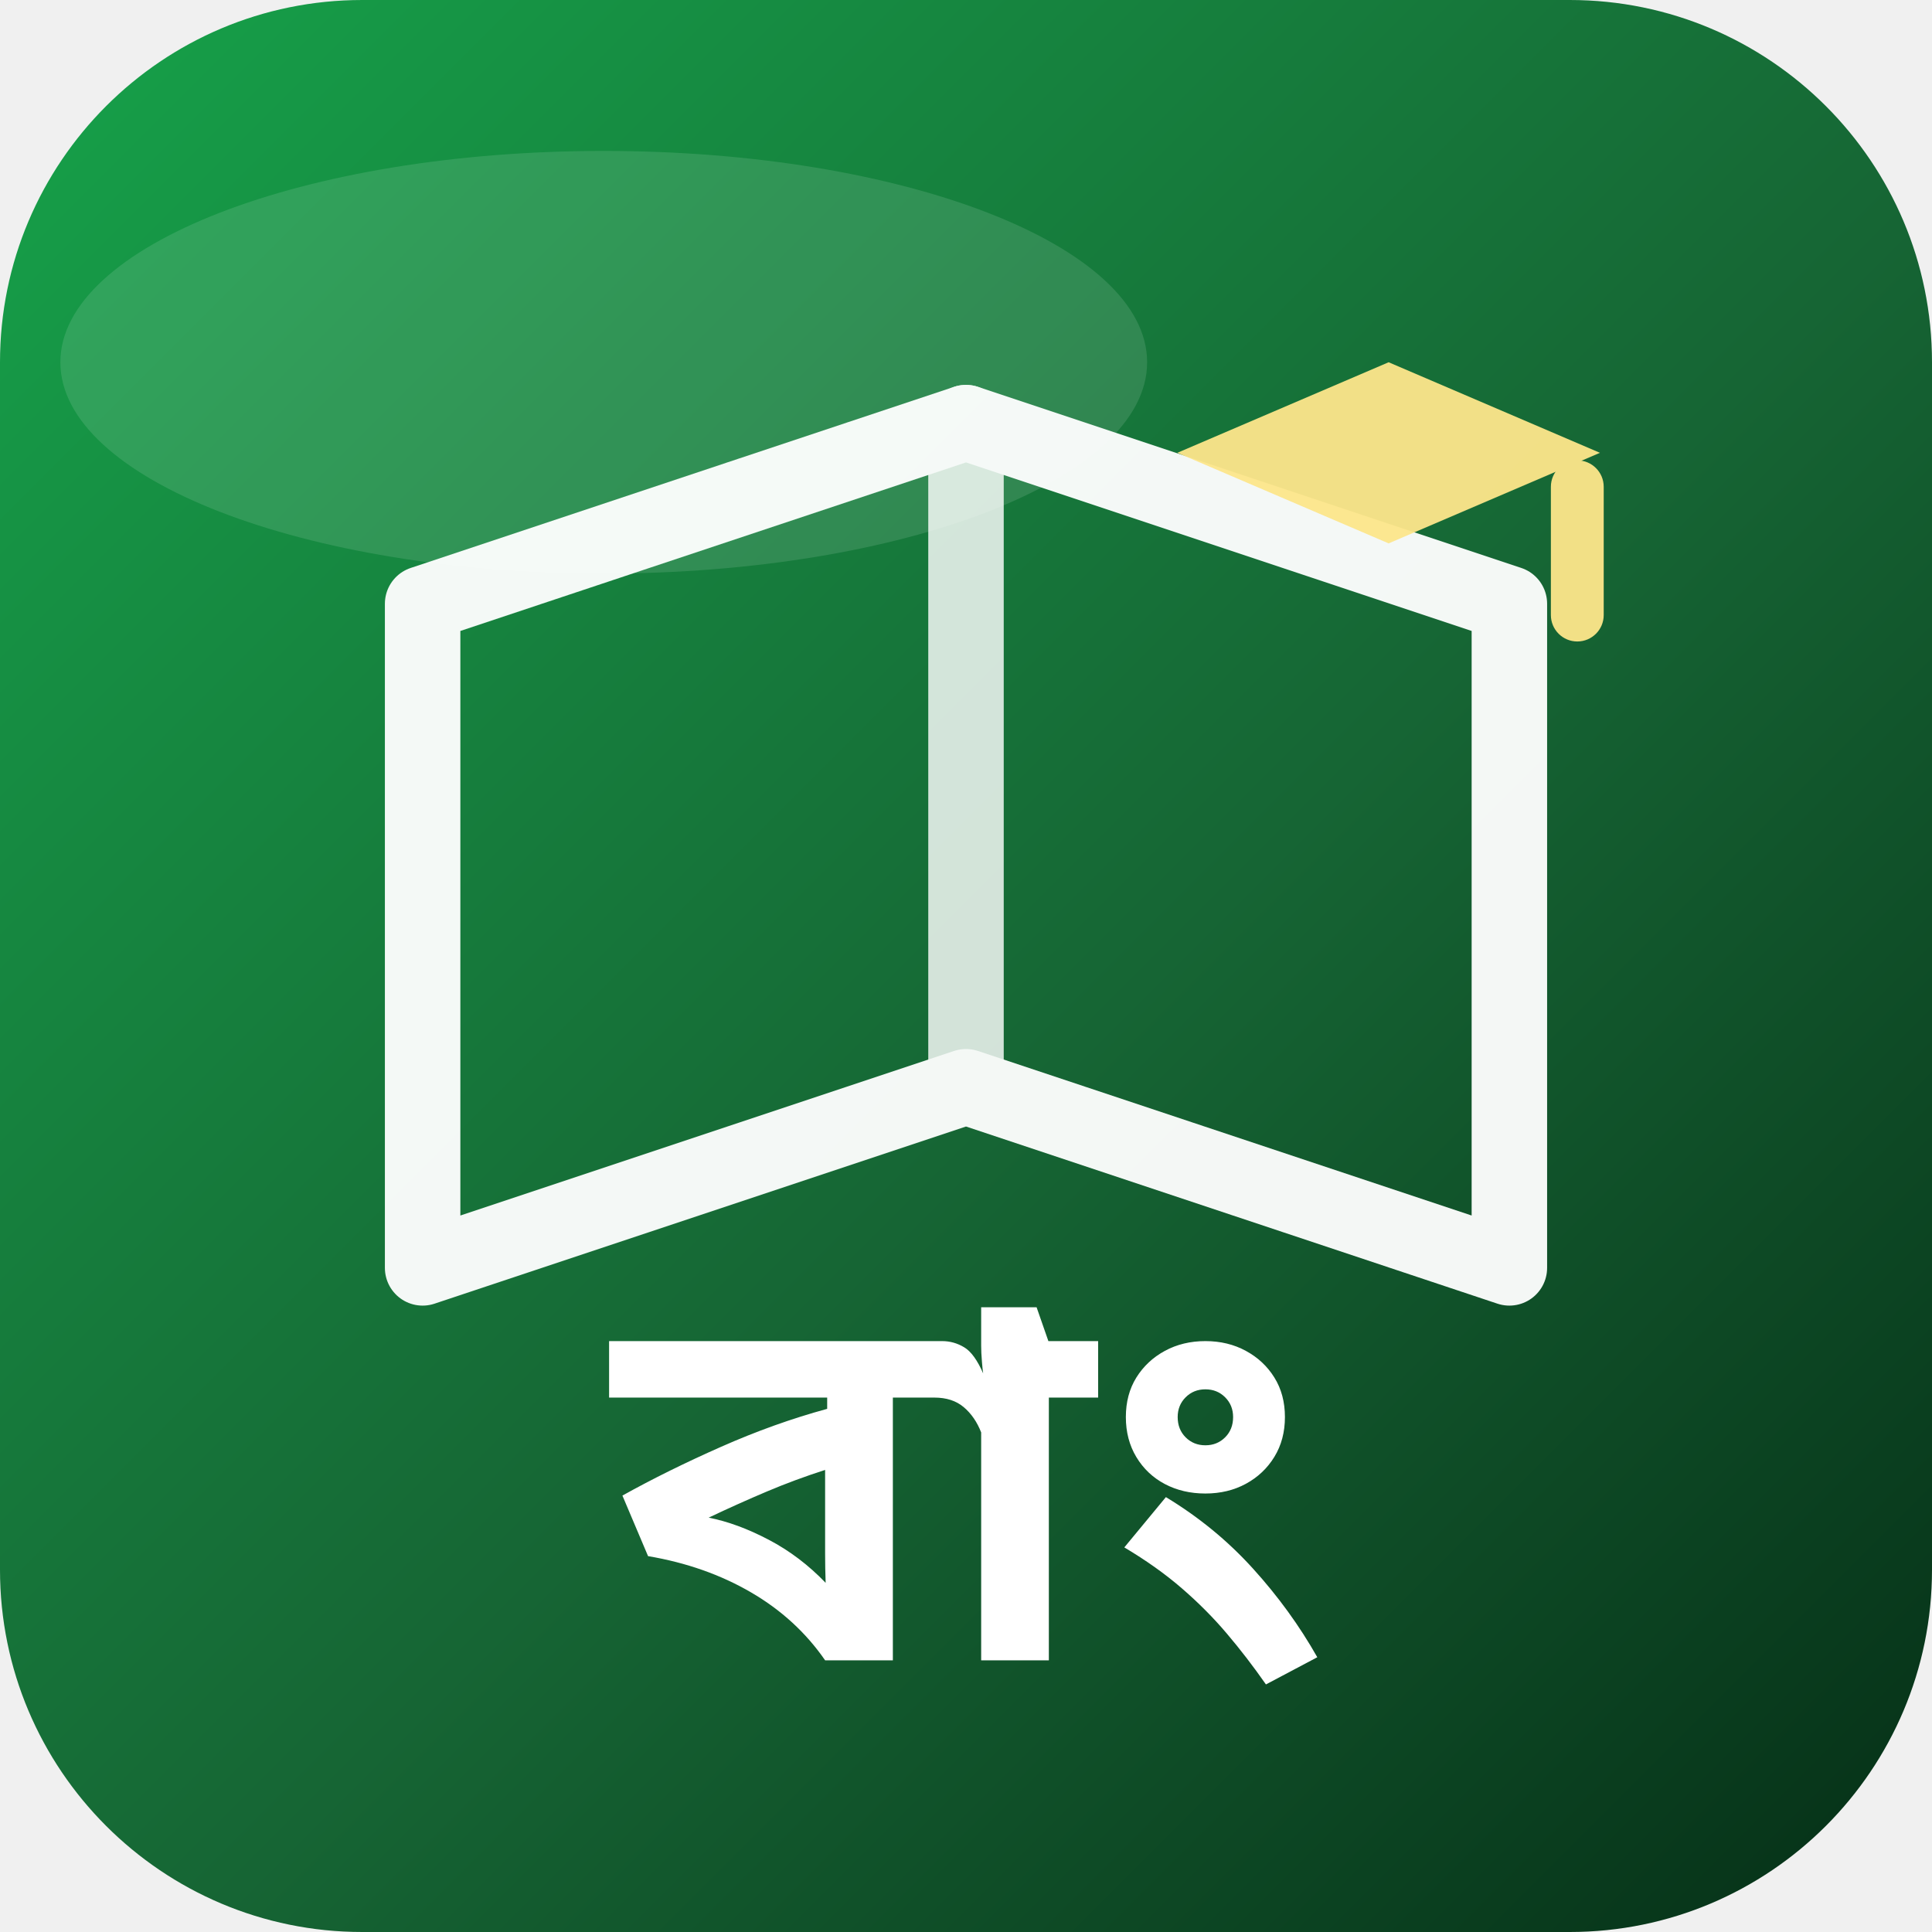
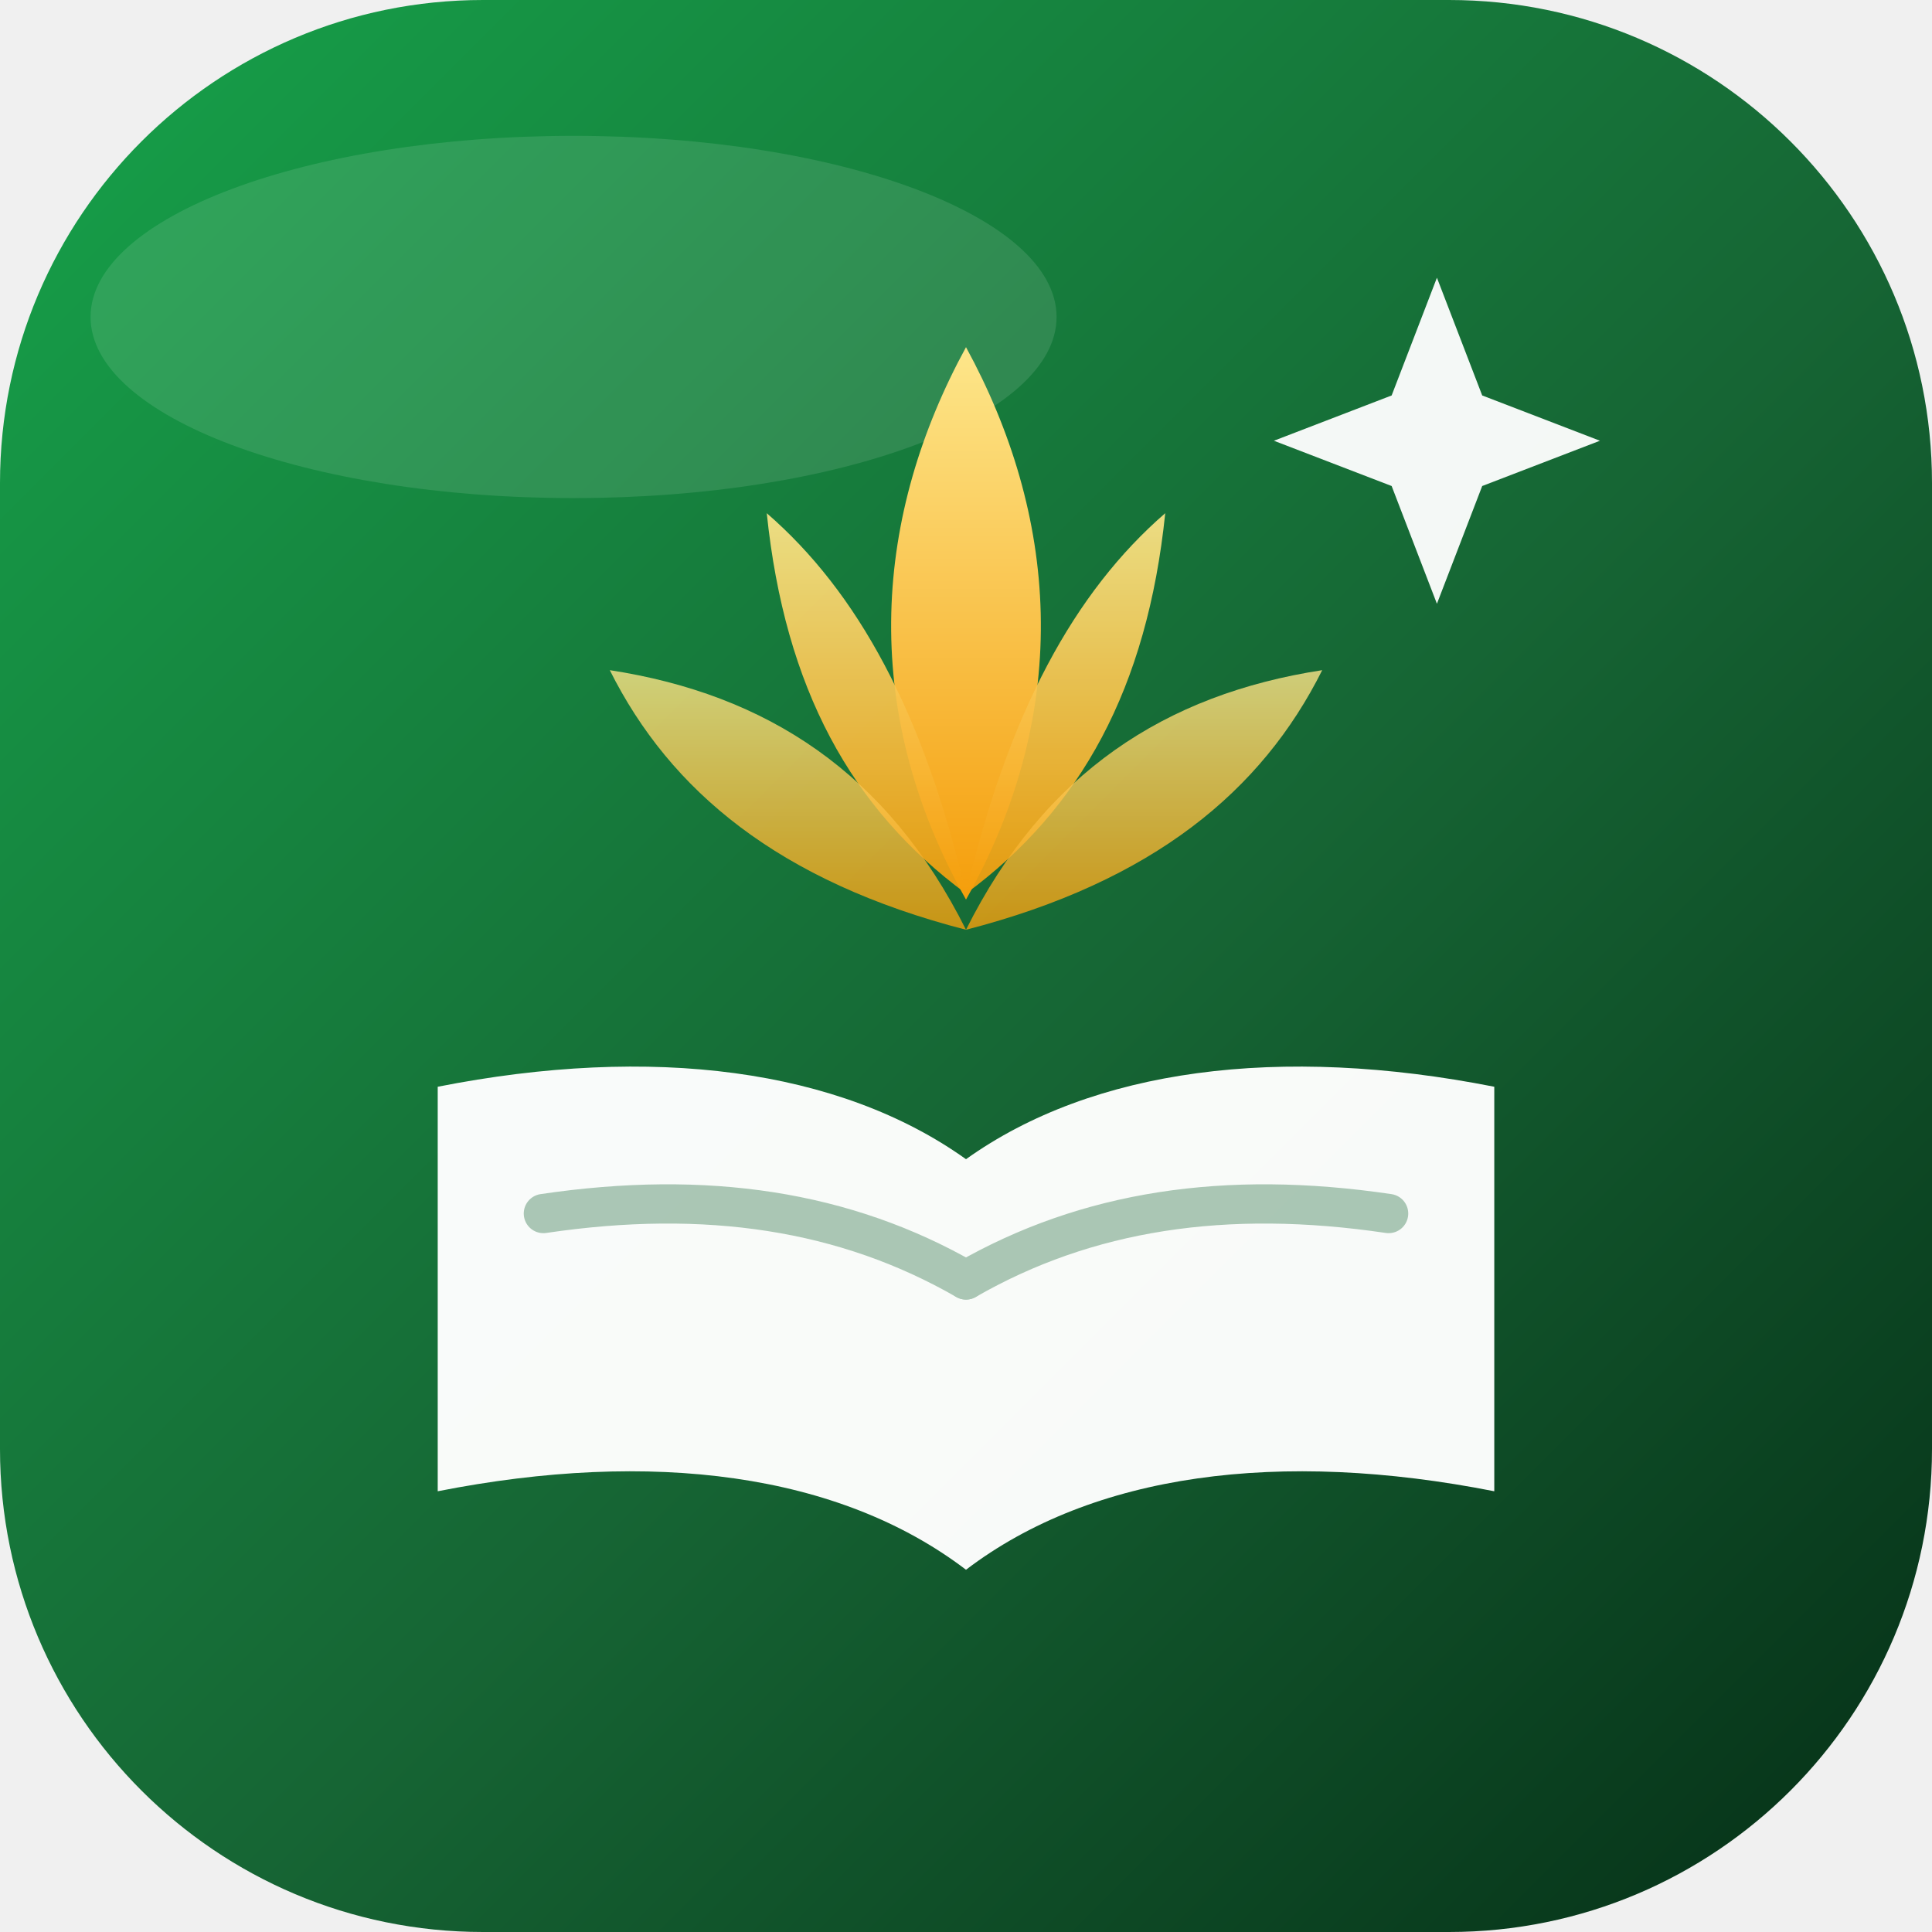
<svg xmlns="http://www.w3.org/2000/svg" viewBox="0 0 512 512">
  <defs>
    <linearGradient id="g" x1="0" y1="0" x2="1" y2="1">
      <stop offset="0%" stop-color="#16a34a" />
      <stop offset="55%" stop-color="#166534" />
      <stop offset="100%" stop-color="#052e16" />
    </linearGradient>
+     <linearGradient id="s" x1="0" y1="0" x2="0" y2="1">
+       <stop offset="0%" stop-color="#fde68a" />
+       <stop offset="100%" stop-color="#f59e0b" />
+     </linearGradient>
  </defs>
-   <rect width="512" height="512" rx="96" fill="url(#g)" />
-   <ellipse cx="160" cy="96" rx="144" ry="56" fill="#ffffff" opacity="0.12" />
-   <g fill="none" stroke="#ffffff" stroke-width="20" stroke-linecap="round" stroke-linejoin="round" opacity="0.95">
-     <path d="M256 112 L112 160 v176 l144 -48 144 48 V160 Z" />
-     <path d="M256 112 v176" opacity="0.85" />
+   <rect width="512" height="512" rx="128" fill="url(#g)" />
+   <ellipse cx="152" cy="84" rx="128" ry="48" fill="#ffffff" opacity="0.11" />
+   <g fill="url(#s)">
+     <path d="M256 92 C232 136 227.2 187.2 256 238.4 C284.8 187.2 280 136 256 92 Z" />
+     <path d="M203.2 136 C208 182.4 225.6 214.4 256 236.8 C244.8 188.8 227.2 156.8 203.2 136 Z" opacity="0.92" />
+     <path d="M308.8 136 C304 182.4 286.4 214.4 256 236.8 C267.2 188.8 284.8 156.8 308.8 136 Z" opacity="0.92" />
+     <path d="M161.6 177.6 C177.6 209.6 206.4 233.6 256 246.4 C235.2 204.8 203.2 184 161.6 177.6 Z" opacity="0.8" />
+     <path d="M350.4 177.6 C334.4 209.6 305.6 233.6 256 246.4 C276.8 204.8 308.8 184 350.4 177.6 Z" opacity="0.8" />
  </g>
-   <g fill="#fde68a" opacity="0.95">
-     <path d="M368 96 l56 24 -56 24 -56 -24 Z" />
-     <rect x="411" y="122" width="14" height="48" rx="7" />
+   <path d="M380.8 73.6 l12 31.2 31.2 12 -31.2 12 -12 31.2 -12 -31.2 -31.2 -12 31.2 -12 Z" fill="#ffffff" opacity="0.95" />
+   <g fill="#ffffff" opacity="0.97">
+     <path d="M256 307.2 C222.4 283.2 172.8 276.8 116 288 L116 395.2 C172.8 384 222.4 390.4 256 416 Z" />
+     <path d="M256 307.2 C289.6 283.2 339.2 276.8 396 288 L396 395.2 C339.2 384 289.6 390.4 256 416 Z" />
  </g>
-   <text x="256" y="440" font-family="'Noto Sans Bengali','Hind Siliguri',sans-serif" font-size="136" font-weight="800" fill="#ffffff" text-anchor="middle">বাং</text>
+   <g fill="none" stroke="#166534" stroke-width="10.4" stroke-linecap="round" opacity="0.35">
+     <path d="M144 321.6 C187.2 315.2 224 320.8 256 339.2" />
+     <path d="M368 321.6 C324.8 315.2 288 320.8 256 339.2" />
+   </g>
</svg>
